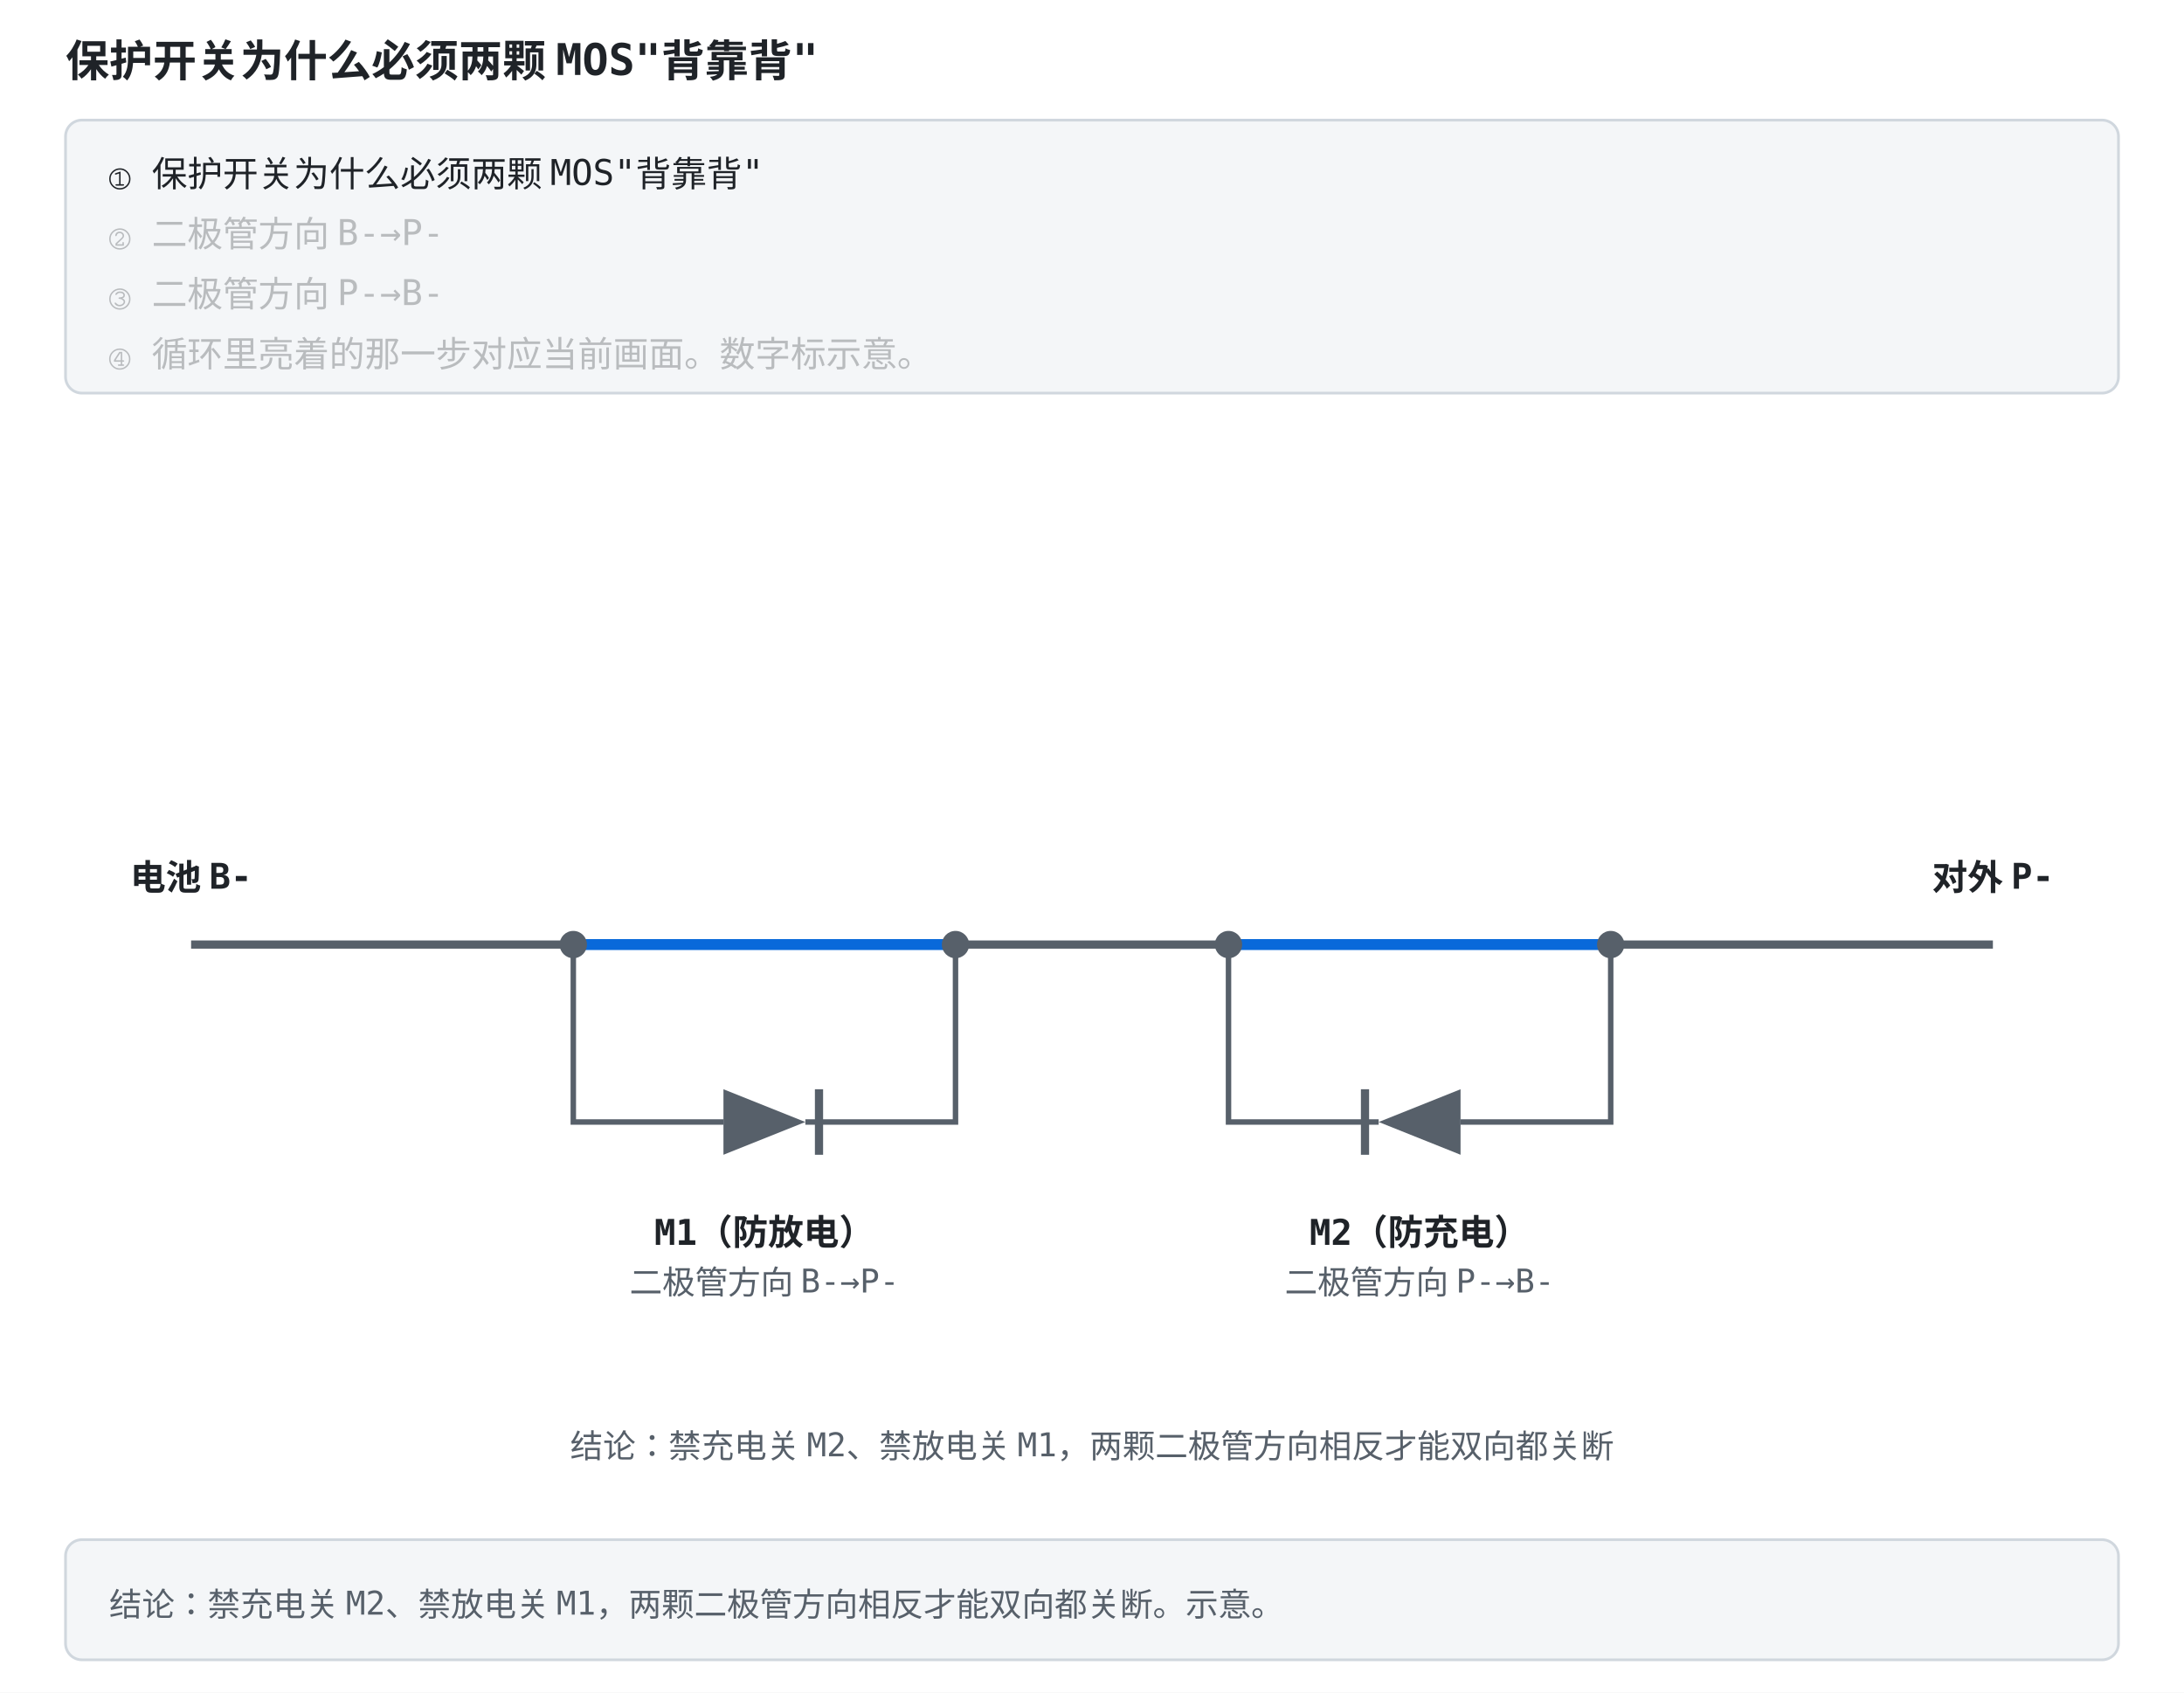
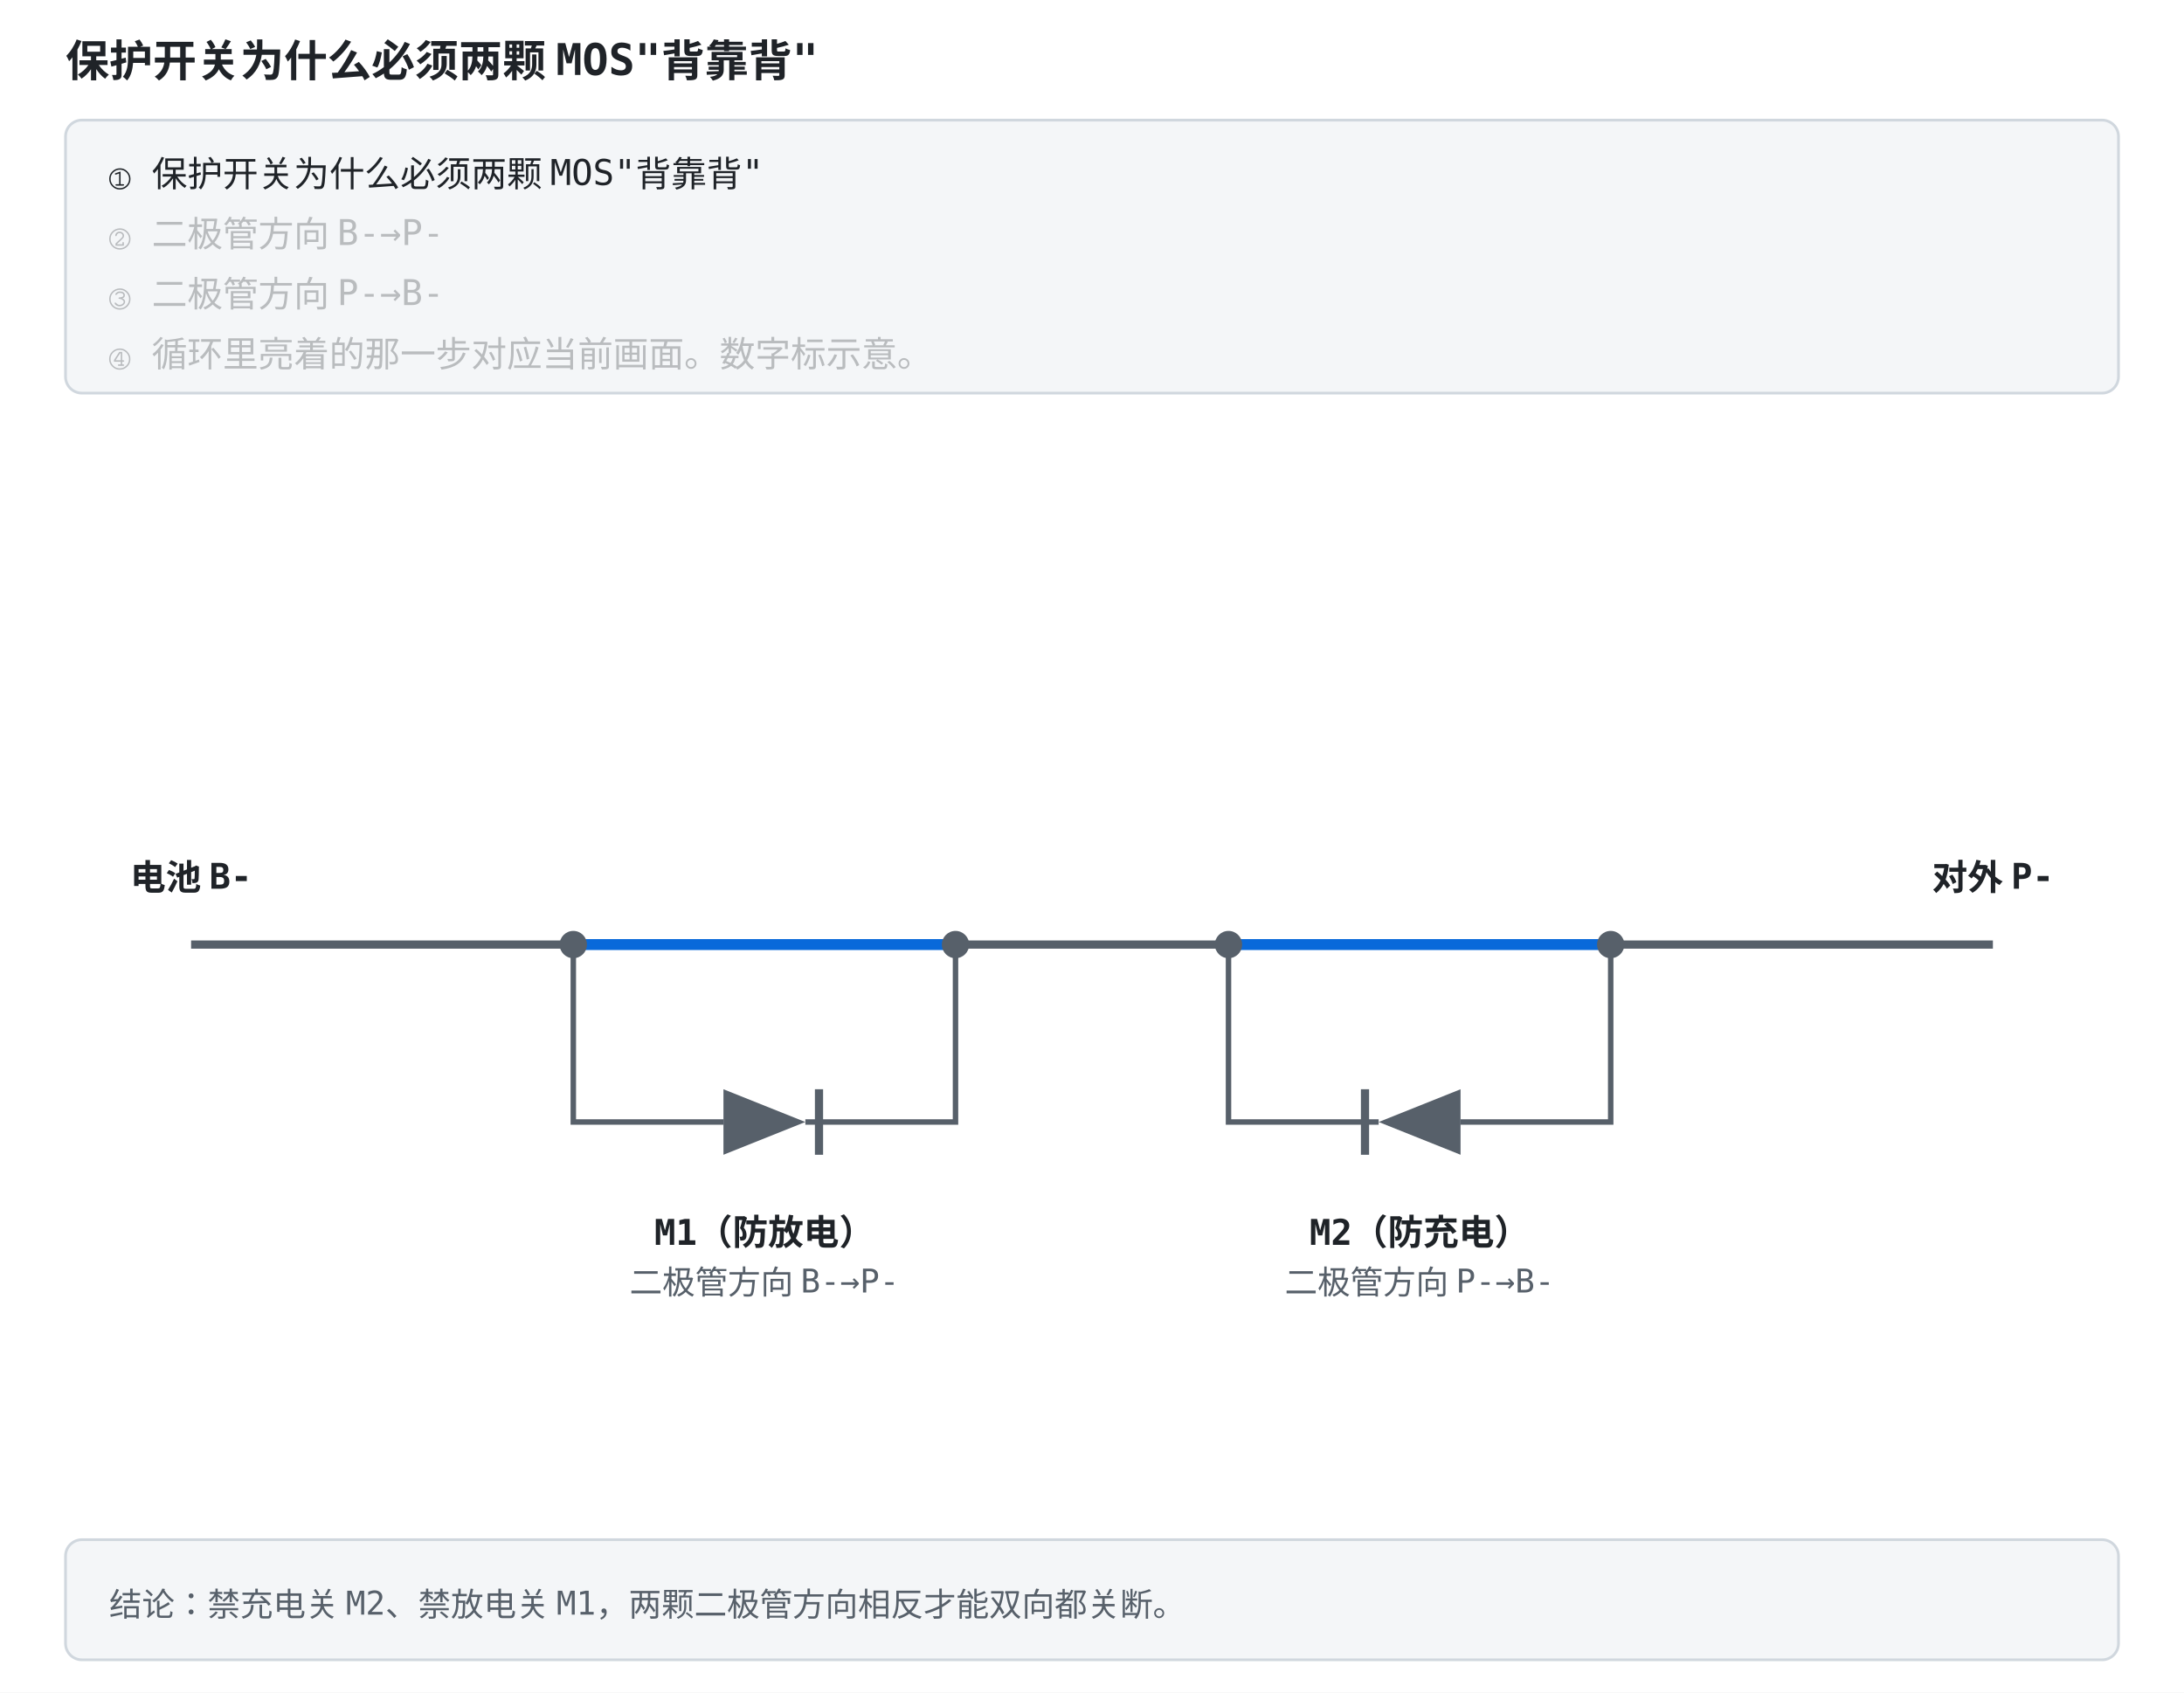
<svg xmlns="http://www.w3.org/2000/svg" width="800" height="620" viewBox="0 -156 800 620" role="img" font-family="ui-monospace, Consolas, monospace">
  <style>
    .bg { fill: #ffffff; }
    .panel { fill: #f4f6f8; stroke: #d0d7de; }
    .fill-boxb { fill: #ddf4ff; }
    .fill-boxg { fill: #dafbe1; }
    .fill-boxr { fill: #ffebe9; }
    .fill-boxy { fill: #fff8c5; }
    .fill-b { fill: #0969da; }
    .fill-g { fill: #1a7f37; }
    .fill-r { fill: #cf222e; }
    .fill-y { fill: #9a6700; }
    .fill-ink { fill: #57606a; }
    .fill-muted { fill: #e2e8f0; }
    .fill-lockb { fill: #0969da; }
    .stroke-panel { stroke: #d0d7de; }
    .stroke-axis { stroke: #57606a; }
    .stroke-b { stroke: #0969da; }
    .stroke-g { stroke: #1a7f37; }
    .stroke-r { stroke: #cf222e; }
    .stroke-y { stroke: #bf8700; }
    .stroke-check { stroke: #ffffff; }
    .axis { stroke: #57606a; stroke-width: 1.5; fill: none; }
    .grid { stroke: #d0d7de; stroke-width: 1; fill: none; }
    .txt { fill: #1f2328; font-size: 13px; }
    .small { fill: #57606a; font-size: 12px; }
    .title { fill: #1f2328; font-size: 16px; font-weight: bold; }
    .hi { fill: #0969da; }
    .warn { fill: #cf222e; }
    .ok { fill: #1a7f37; }
    .gold { fill: #9a6700; }
    .on { fill: #ffffff; font-size: 13px; font-weight: bold; }
    .lineb { stroke: #0969da; stroke-width: 2.5; fill: none; }
    @media (prefers-color-scheme: dark) {
      .bg { fill: #0d1117; }
      .panel { fill: #161b22; stroke: #30363d; }
      .fill-boxb { fill: #12233a; }
      .fill-boxg { fill: #0f2415; }
      .fill-boxr { fill: #3d1214; }
      .fill-boxy { fill: #2d2607; }
      .fill-b { fill: #4493f8; }
      .fill-g { fill: #3fb950; }
      .fill-r { fill: #ff7b72; }
      .fill-y { fill: #d29922; }
      .fill-ink { fill: #8b949e; }
      .fill-muted { fill: #30363d; }
      .fill-lockb { fill: #0969da; }
      .stroke-panel { stroke: #30363d; }
      .stroke-axis { stroke: #8b949e; }
      .stroke-b { stroke: #4493f8; }
      .stroke-g { stroke: #3fb950; }
      .stroke-r { stroke: #ff7b72; }
      .stroke-y { stroke: #d29922; }
      .stroke-check { stroke: #0d1117; }
      .axis { stroke: #8b949e; }
      .grid { stroke: #30363d; }
      .txt { fill: #e6edf3; }
      .small { fill: #8b949e; }
      .title { fill: #e6edf3; }
      .hi { fill: #4493f8; }
      .warn { fill: #ff7b72; }
      .ok { fill: #3fb950; }
      .gold { fill: #d29922; }
      .on { fill: #ffffff; }
      .lineb { stroke: #4493f8; }
    }
</style>
  <rect class="bg" x="0" y="-156" width="800" height="620" />
  <text class="title" x="24" y="-128">保护开关为什么必须两颗 MOS"背靠背"</text>
  <rect class="panel" x="24" y="-112" width="752" height="100" rx="6" />
  <text class="txt" x="40" y="-88" opacity="1">① 保护开关为什么必须两颗 MOS"背靠背"<animate attributeName="opacity" values="1;1;0.28;0.28;0.28;0.28;0.28;0.28" keyTimes="0;0.249;0.25;0.499;0.5;0.749;0.75;1" dur="12s" repeatCount="indefinite" />
  </text>
  <text class="txt" x="40" y="-66" opacity="0.28">② 二极管方向 B-→P-<animate attributeName="opacity" values="0.28;0.28;1;1;0.28;0.28;0.28;0.28" keyTimes="0;0.249;0.25;0.499;0.5;0.749;0.75;1" dur="12s" repeatCount="indefinite" />
  </text>
  <text class="txt" x="40" y="-44" opacity="0.28">③ 二极管方向 P-→B-<animate attributeName="opacity" values="0.28;0.28;0.28;0.28;1;1;0.28;0.28" keyTimes="0;0.249;0.25;0.499;0.5;0.749;0.75;1" dur="12s" repeatCount="indefinite" />
  </text>
  <text class="txt" x="40" y="-22" opacity="0.28">④ 循环里亮着的那一步对应当前画面。数字标示意。<animate attributeName="opacity" values="0.28;0.28;0.28;0.28;0.28;0.28;1;1" keyTimes="0;0.249;0.25;0.499;0.5;0.749;0.75;1" dur="12s" repeatCount="indefinite" />
  </text>
  <rect class="panel" x="24" y="408" width="752" height="44" rx="6" />
-   <text class="small" x="40" y="436">结论：禁充电关 M2、禁放电关 M1，两颗二极管方向相反才能双向都关断。示意。</text>
+   <text class="small" x="40" y="436">结论：禁充电关 M2、禁放电关 M1，两颗二极管方向相反才能双向都关断。</text>
  <rect width="800" height="400" class="bg" />
  <text x="70" y="170" text-anchor="middle" font-size="14" font-weight="bold" class="txt">电池 B-</text>
  <text x="730" y="170" text-anchor="middle" font-size="14" font-weight="bold" class="txt">对外 P-</text>
  <line x1="70" y1="190" x2="210" y2="190" stroke-width="3" class="stroke-axis" />
  <line x1="350" y1="190" x2="450" y2="190" stroke-width="3" class="stroke-axis" />
  <line x1="590" y1="190" x2="730" y2="190" stroke-width="3" class="stroke-axis" />
  <g>
    <animate attributeName="opacity" values="1;1;0.25;0.25" keyTimes="0;0.63;0.68;1" dur="12s" repeatCount="indefinite" />
    <g>
      <animate attributeName="opacity" values="1;1" keyTimes="0;1" dur="12s" repeatCount="indefinite" />
      <line x1="210" y1="190" x2="350" y2="190" stroke-width="4" class="stroke-b" />
    </g>
    <g opacity="0">
      <animate attributeName="opacity" values="0;0" keyTimes="0;1" dur="12s" repeatCount="indefinite" />
      <line x1="210" y1="190" x2="338" y2="152" stroke-width="4" stroke-linecap="round" class="stroke-b" />
    </g>
    <circle cx="210" cy="190" r="5" class="fill-ink" />
    <circle cx="350" cy="190" r="5" class="fill-ink" />
    <path d="M210,190 V255 H265" fill="none" stroke-width="2" class="stroke-axis" />
    <path d="M295,255 H350 V190" fill="none" stroke-width="2" class="stroke-axis" />
    <polygon points="265,243 265,267 295,255" class="fill-ink" />
    <line x1="300" y1="243" x2="300" y2="267" stroke-width="3" class="stroke-axis" />
    <text x="280" y="300" text-anchor="middle" font-size="14" font-weight="bold" class="txt">M1（防放电）</text>
    <text x="280" y="318" text-anchor="middle" font-size="12" class="small">二极管方向 B-→P-</text>
  </g>
  <g>
    <g>
      <animate attributeName="opacity" values="1;1;0;0" keyTimes="0;0.28;0.30;1" dur="12s" repeatCount="indefinite" />
      <line x1="450" y1="190" x2="590" y2="190" stroke-width="4" class="stroke-b" />
    </g>
    <g opacity="0">
      <animate attributeName="opacity" values="0;0;1;1" keyTimes="0;0.28;0.30;1" dur="12s" repeatCount="indefinite" />
      <line x1="450" y1="190" x2="578" y2="152" stroke-width="4" stroke-linecap="round" class="stroke-b" />
    </g>
    <circle cx="450" cy="190" r="5" class="fill-ink" />
    <circle cx="590" cy="190" r="5" class="fill-ink" />
    <path d="M590,190 V255 H535" fill="none" stroke-width="2" class="stroke-axis" />
    <path d="M505,255 H450 V190" fill="none" stroke-width="2" class="stroke-axis" />
    <polygon points="535,243 535,267 505,255" class="fill-ink" />
    <line x1="500" y1="243" x2="500" y2="267" stroke-width="3" class="stroke-axis" />
    <text x="520" y="300" text-anchor="middle" font-size="14" font-weight="bold" class="txt">M2（防充电）</text>
    <text x="520" y="318" text-anchor="middle" font-size="12" class="small">二极管方向 P-→B-</text>
  </g>
  <g opacity="0">
    <animate attributeName="opacity" values="0;0;1;1" keyTimes="0;0.65;0.68;1" dur="12s" repeatCount="indefinite" />
    <rect x="195" y="135" width="170" height="200" rx="8" fill="none" stroke-width="2" stroke-dasharray="6 5" class="stroke-r" />
    <text x="280" y="125" text-anchor="middle" font-size="13" class="warn">假如不装 M1</text>
  </g>
  <g opacity="0">
    <animate attributeName="opacity" values="0;1;1;0;0" keyTimes="0;0.02;0.28;0.30;1" dur="12s" repeatCount="indefinite" />
    <rect x="190" y="52" width="420" height="52" rx="8" class="fill-boxg stroke-g" />
    <text x="400" y="74" text-anchor="middle" font-size="15" font-weight="bold" class="ok">放电：M1、M2 全部导通</text>
    <text x="400" y="93" text-anchor="middle" font-size="13" class="ok">电流 P- → B- 畅通无阻</text>
    <circle r="7" class="fill-y">
      <animateMotion dur="1.5s" begin="0s" repeatCount="indefinite" path="M710,190 H90" />
    </circle>
    <circle r="7" class="fill-y">
      <animateMotion dur="1.5s" begin="0.5s" repeatCount="indefinite" path="M710,190 H90" />
    </circle>
    <circle r="7" class="fill-y">
      <animateMotion dur="1.5s" begin="1.0s" repeatCount="indefinite" path="M710,190 H90" />
    </circle>
  </g>
  <g opacity="0">
    <animate attributeName="opacity" values="0;0;1;1;0;0" keyTimes="0;0.30;0.33;0.62;0.65;1" dur="12s" repeatCount="indefinite" />
    <rect x="160" y="52" width="480" height="52" rx="8" class="fill-boxb stroke-b" />
    <text x="400" y="74" text-anchor="middle" font-size="15" font-weight="bold" class="hi">禁止充电：关断 M2，充电电流被阻断</text>
    <text x="400" y="93" text-anchor="middle" font-size="13" class="hi">M2 开关断开 + 其二极管方向反向 → 双重阻断</text>
    <circle r="7" class="fill-b">
      <animateMotion dur="1.2s" begin="0s" repeatCount="indefinite" path="M90,190 H445" />
    </circle>
    <circle r="7" class="fill-b">
      <animateMotion dur="1.2s" begin="0.6s" repeatCount="indefinite" path="M90,190 H445" />
    </circle>
    <g stroke-width="4" stroke-linecap="round" class="stroke-r">
      <animate attributeName="opacity" values="1;0;1" dur="0.8s" repeatCount="indefinite" />
      <line x1="438" y1="150" x2="462" y2="174" />
      <line x1="462" y1="150" x2="438" y2="174" />
    </g>
  </g>
  <g opacity="0">
    <animate attributeName="opacity" values="0;0;1;1;0" keyTimes="0;0.65;0.68;0.97;1" dur="12s" repeatCount="indefinite" />
    <rect x="140" y="52" width="520" height="52" rx="8" class="fill-boxr stroke-r" />
    <text x="400" y="74" text-anchor="middle" font-size="15" font-weight="bold" class="warn">假如只有 M2：关断 M2，放电电流仍从它的体二极管漏过去！</text>
    <text x="400" y="93" text-anchor="middle" font-size="13" class="warn">体二极管永远导通一个方向 —— 所以必须两颗二极管方向相反的 MOS 串联</text>
    <circle r="7" class="fill-r">
      <animateMotion dur="1.8s" begin="0s" repeatCount="indefinite" path="M710,190 H590 V255 H450 V190 H90" />
    </circle>
    <circle r="7" class="fill-r">
      <animateMotion dur="1.8s" begin="0.6s" repeatCount="indefinite" path="M710,190 H590 V255 H450 V190 H90" />
    </circle>
    <circle r="7" class="fill-r">
      <animateMotion dur="1.8s" begin="1.2s" repeatCount="indefinite" path="M710,190 H590 V255 H450 V190 H90" />
    </circle>
  </g>
-   <text x="400" y="378" text-anchor="middle" font-size="14" class="small">结论：禁充电关 M2、禁放电关 M1，两颗二极管方向相反才能双向都关断</text>
</svg>
